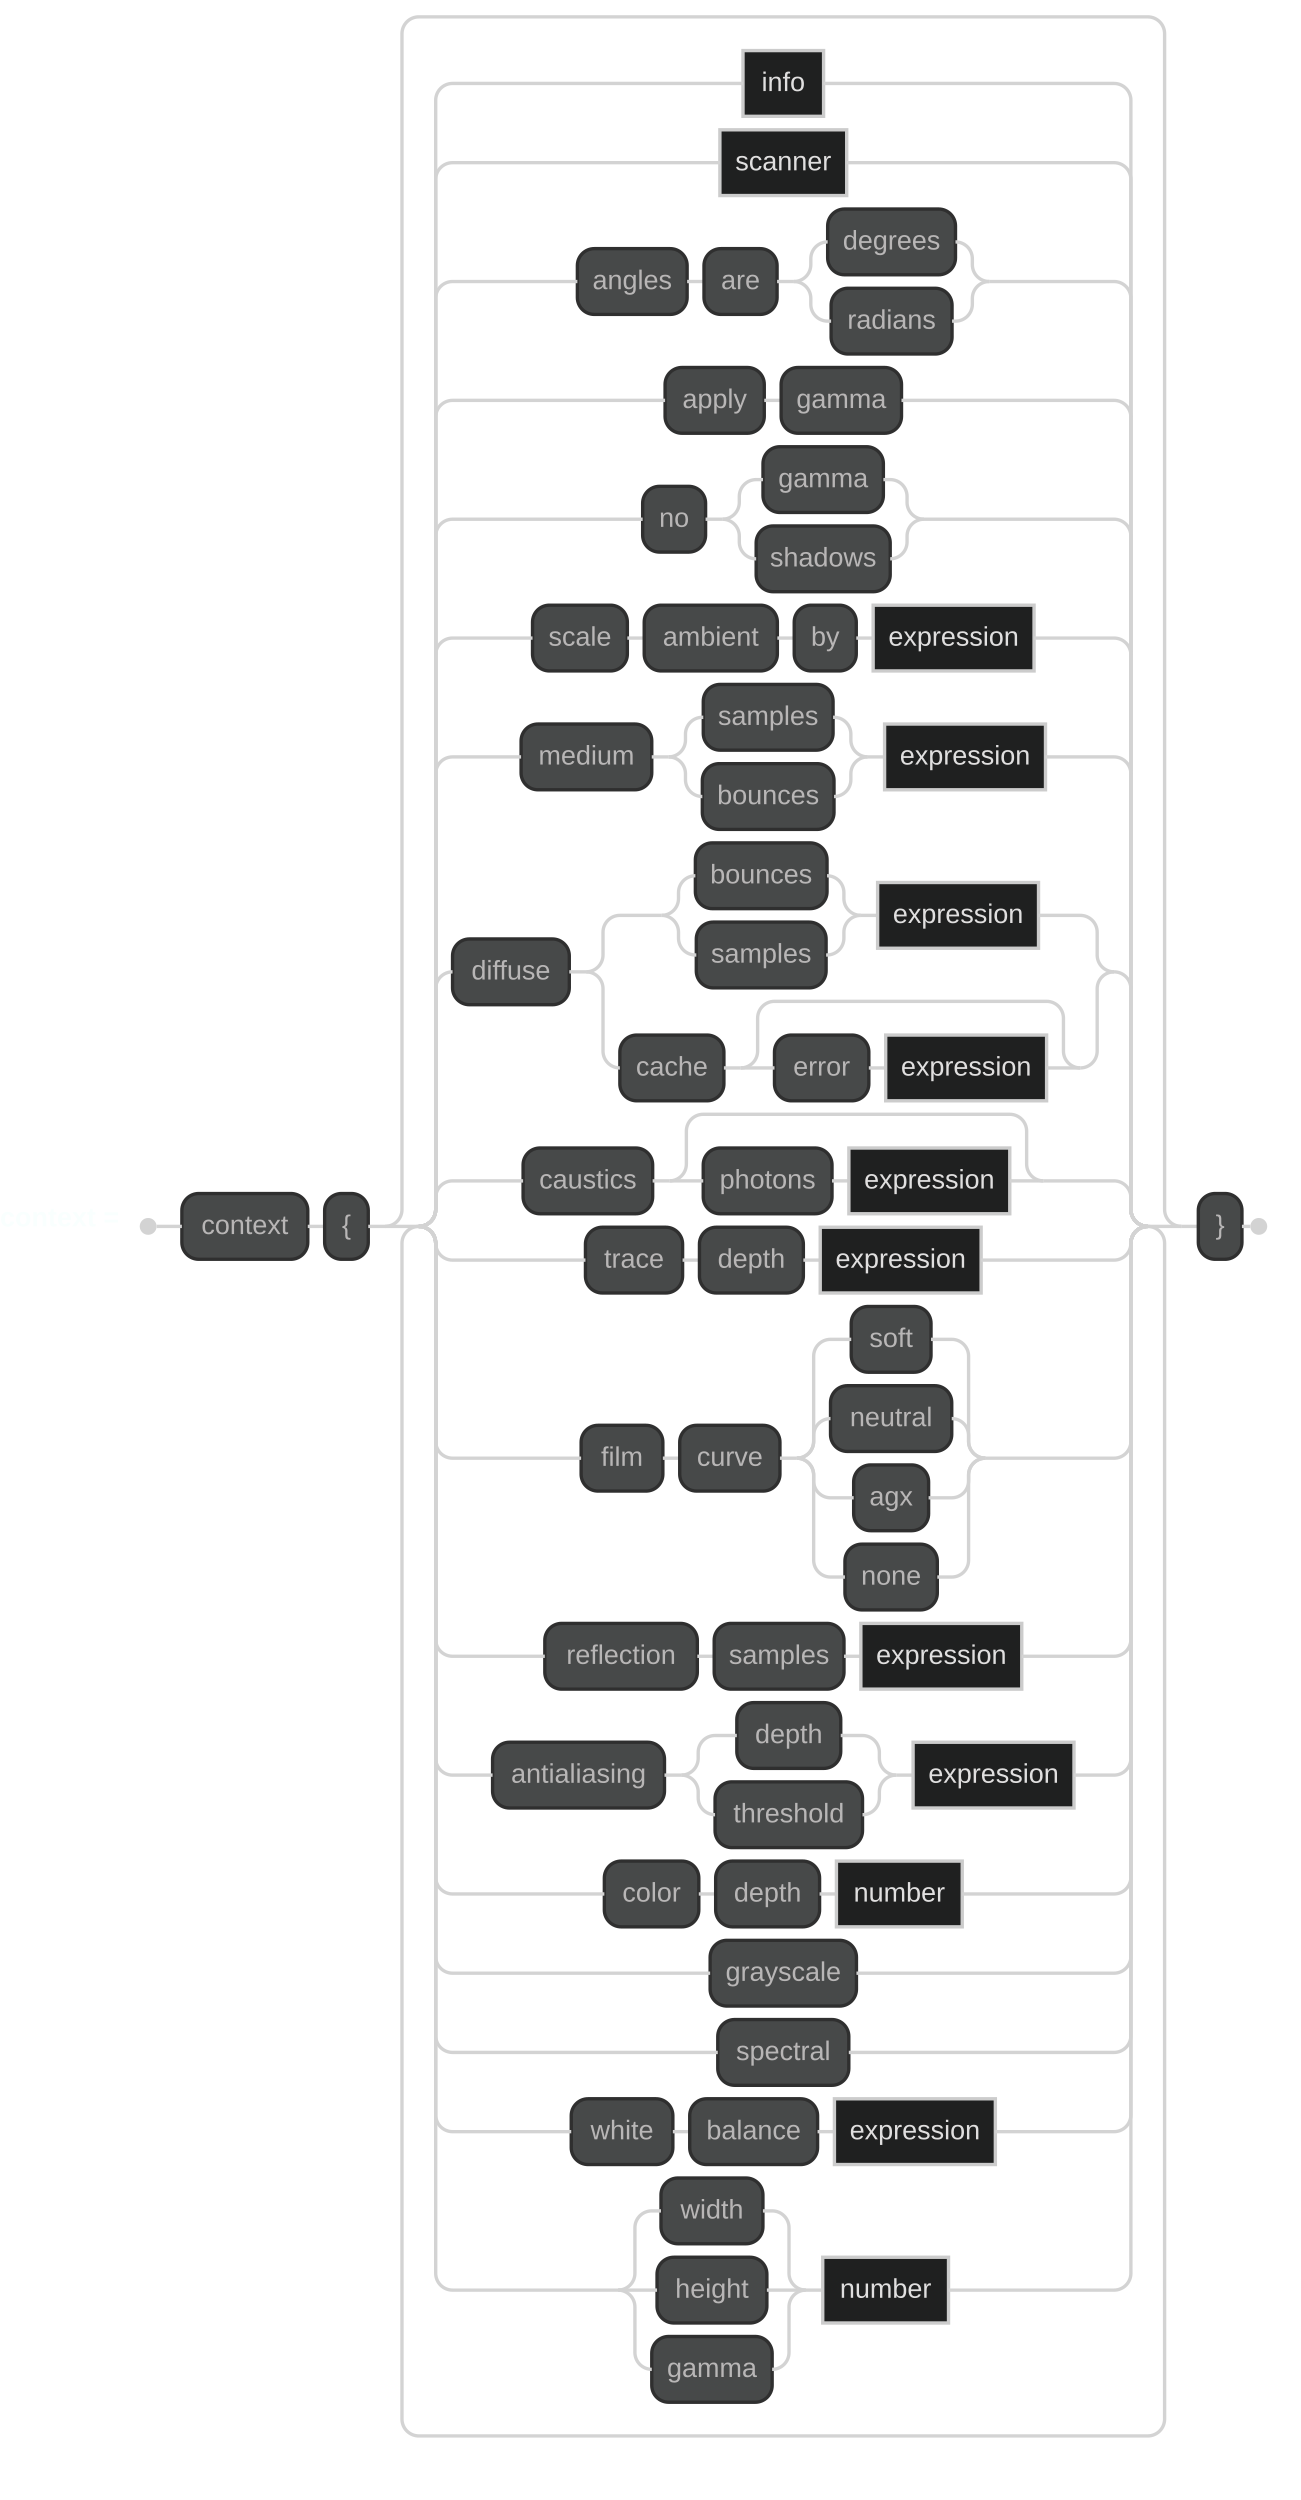
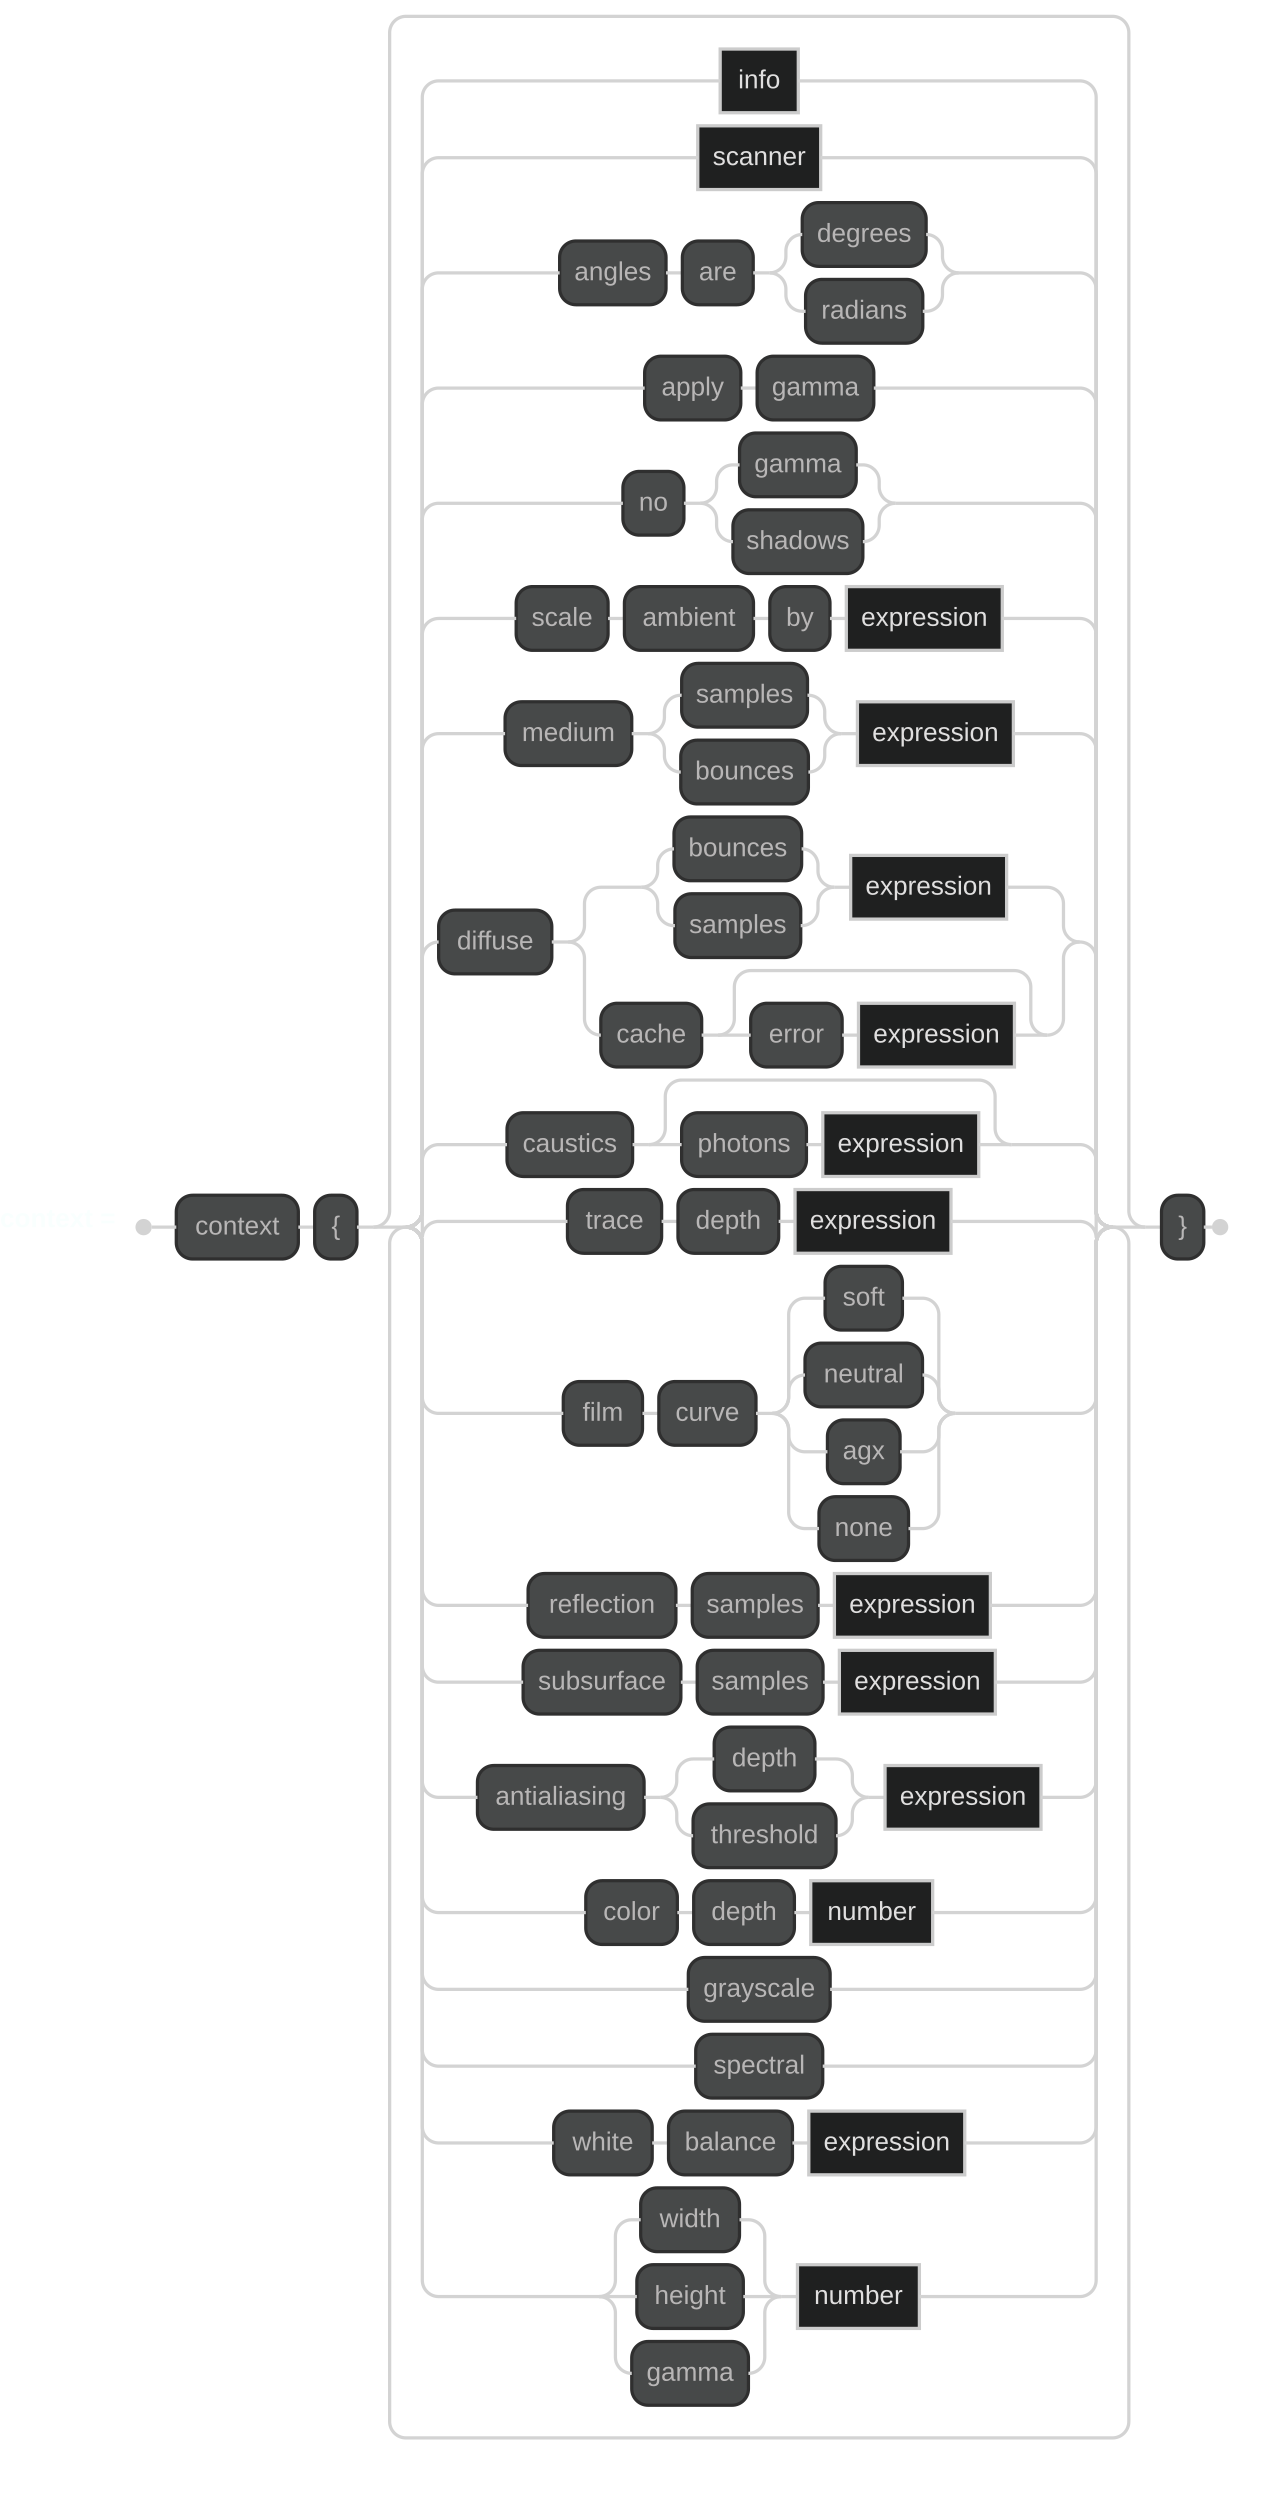
- <svg xmlns="http://www.w3.org/2000/svg" id="my-svg" width="100%" class="railroad-diagram" style="max-width: 771.719px; background-color: transparent;" viewBox="0 0 771.719 1483" role="graphics-document document" aria-roledescription="railroadEbnf">
+ <svg xmlns="http://www.w3.org/2000/svg" id="my-svg" width="100%" class="railroad-diagram" style="max-width: 771.719px; background-color: transparent;" viewBox="0 0 771.719 1530" role="graphics-document document" aria-roledescription="railroadEbnf">
  <style>#my-svg{font-family:"trebuchet ms",verdana,arial,sans-serif;font-size:16px;fill:#ccc;}@keyframes edge-animation-frame{from{stroke-dashoffset:0;}}@keyframes dash{to{stroke-dashoffset:0;}}#my-svg .edge-animation-slow{stroke-dasharray:9,5!important;stroke-dashoffset:900;animation:dash 50s linear infinite;stroke-linecap:round;}#my-svg .edge-animation-fast{stroke-dasharray:9,5!important;stroke-dashoffset:900;animation:dash 20s linear infinite;stroke-linecap:round;}#my-svg .error-icon{fill:#a44141;}#my-svg .error-text{fill:#ddd;stroke:#ddd;}#my-svg .edge-thickness-normal{stroke-width:1px;}#my-svg .edge-thickness-thick{stroke-width:3.5px;}#my-svg .edge-pattern-solid{stroke-dasharray:0;}#my-svg .edge-thickness-invisible{stroke-width:0;fill:none;}#my-svg .edge-pattern-dashed{stroke-dasharray:3;}#my-svg .edge-pattern-dotted{stroke-dasharray:2;}#my-svg .marker{fill:lightgrey;stroke:lightgrey;}#my-svg .marker.cross{stroke:lightgrey;}#my-svg svg{font-family:"trebuchet ms",verdana,arial,sans-serif;font-size:16px;}#my-svg p{margin:0;}#my-svg .railroad-diagram{font-family:"trebuchet ms",verdana,arial,sans-serif;font-size:16px;}#my-svg .railroad-terminal rect{fill:hsl(180, 1.587%, 28.353%);stroke:hsl(180, 0%, 18.353%);stroke-width:2px;}#my-svg .railroad-terminal text{fill:rgb(183.848, 181.552, 181.552);font-family:"trebuchet ms",verdana,arial,sans-serif;font-size:16px;text-anchor:middle;dominant-baseline:middle;}#my-svg .railroad-nonterminal rect{fill:#1f2020;stroke:#cccccc;stroke-width:2px;}#my-svg .railroad-nonterminal text{fill:#e0dfdf;font-family:"trebuchet ms",verdana,arial,sans-serif;font-size:16px;text-anchor:middle;dominant-baseline:middle;}#my-svg .railroad-line{stroke:lightgrey;stroke-width:2px;fill:none;}#my-svg .railroad-start circle,#my-svg .railroad-end circle{fill:lightgrey;}#my-svg .railroad-comment ellipse{fill:#181818;stroke:hsl(20, 0%, 2.353%);stroke-width:2px;}#my-svg .railroad-comment text{fill:rgb(223, 223.667, 224);font-style:italic;font-family:"trebuchet ms",verdana,arial,sans-serif;font-size:16px;text-anchor:middle;dominant-baseline:middle;}#my-svg .railroad-special rect{fill:hsl(20, 1.587%, 12.353%);stroke:hsl(20, 0%, 2.353%);stroke-width:2px;stroke-dasharray:5,3;}#my-svg .railroad-special text{fill:#e0dfdf;font-family:"trebuchet ms",verdana,arial,sans-serif;font-size:16px;text-anchor:middle;dominant-baseline:middle;}#my-svg .railroad-rule-name{font-weight:bold;fill:#F9FFFE;font-family:"trebuchet ms",verdana,arial,sans-serif;font-size:16px;}#my-svg .node .neo-node{stroke:#ccc;}#my-svg [data-look="neo"].node rect,#my-svg [data-look="neo"].cluster rect,#my-svg [data-look="neo"].node polygon{stroke:url(#my-svg-gradient);filter:drop-shadow( 1px 2px 2px rgba(185,185,185,1));}#my-svg [data-look="neo"].swimlane.cluster rect{filter:none;}#my-svg [data-look="neo"].node path{stroke:url(#my-svg-gradient);stroke-width:1px;}#my-svg [data-look="neo"].node .outer-path{filter:drop-shadow( 1px 2px 2px rgba(185,185,185,1));}#my-svg [data-look="neo"].node .neo-line path{stroke:#ccc;filter:none;}#my-svg [data-look="neo"].node circle{stroke:url(#my-svg-gradient);filter:drop-shadow( 1px 2px 2px rgba(185,185,185,1));}#my-svg [data-look="neo"].node circle .state-start{fill:#000000;}#my-svg [data-look="neo"].icon-shape .icon{fill:url(#my-svg-gradient);filter:drop-shadow( 1px 2px 2px rgba(185,185,185,1));}#my-svg [data-look="neo"].icon-shape .icon-neo path{stroke:url(#my-svg-gradient);filter:drop-shadow( 1px 2px 2px rgba(185,185,185,1));}#my-svg :root{--mermaid-font-family:"trebuchet ms",verdana,arial,sans-serif;}</style>
  <g />
  <g class="railroad-rule" transform="translate(0, 10)">
    <g transform="translate(107.8906, 0)">
      <g class="railroad-sequence">
-         <g class="railroad-terminal" transform="translate(0, 698)">
+         <g class="railroad-terminal" transform="translate(0, 721.5)">
          <rect x="0" y="0" width="74.688" height="39" rx="10" ry="10" />
          <text x="37.344" y="19.5">context</text>
        </g>
-         <path class="railroad-line" d="M 74.688 717.5 L 84.688 717.5" />
-         <g class="railroad-terminal" transform="translate(84.6875, 698)">
+         <path class="railroad-line" d="M 74.688 741 L 84.688 741" />
+         <g class="railroad-terminal" transform="translate(84.6875, 721.5)">
          <rect x="0" y="0" width="25.875" height="39" rx="10" ry="10" />
          <text x="12.938" y="19.5">{</text>
        </g>
-         <path class="railroad-line" d="M 110.562 717.5 L 120.562 717.5" />
+         <path class="railroad-line" d="M 110.562 741 L 120.562 741" />
        <g class="railroad-repetition" transform="translate(120.5625, 0)">
          <g class="railroad-choice" transform="translate(20, 20)">
            <g class="railroad-nonterminal" transform="translate(192.2891, 0)">
              <rect x="0" y="0" width="47.812" height="39" />
              <text x="23.906" y="19.5">info</text>
            </g>
-             <path class="railroad-line" d="M 0 697.5 A 10 10 0 0 0 10 687.5 L 10 29.5 A 10 10 0 0 1 20 19.5 L 192.289 19.5" />
-             <path class="railroad-line" d="M 240.102 19.5 L 412.391 19.5 A 10 10 0 0 1 422.391 29.5 L 422.391 687.5 A 10 10 0 0 0 432.391 697.5" />
+             <path class="railroad-line" d="M 0 721 A 10 10 0 0 0 10 711 L 10 29.5 A 10 10 0 0 1 20 19.5 L 192.289 19.5" />
+             <path class="railroad-line" d="M 240.102 19.5 L 412.391 19.5 A 10 10 0 0 1 422.391 29.5 L 422.391 711 A 10 10 0 0 0 432.391 721" />
            <g class="railroad-nonterminal" transform="translate(178.5781, 47)">
              <rect x="0" y="0" width="75.234" height="39" />
              <text x="37.617" y="19.5">scanner</text>
            </g>
-             <path class="railroad-line" d="M 0 697.5 A 10 10 0 0 0 10 687.5 L 10 76.5 A 10 10 0 0 1 20 66.5 L 178.578 66.5" />
-             <path class="railroad-line" d="M 253.812 66.5 L 412.391 66.5 A 10 10 0 0 1 422.391 76.5 L 422.391 687.5 A 10 10 0 0 0 432.391 697.5" />
+             <path class="railroad-line" d="M 0 721 A 10 10 0 0 0 10 711 L 10 76.5 A 10 10 0 0 1 20 66.5 L 178.578 66.5" />
+             <path class="railroad-line" d="M 253.812 66.5 L 412.391 66.5 A 10 10 0 0 1 422.391 76.5 L 422.391 711 A 10 10 0 0 0 432.391 721" />
            <g class="railroad-sequence" transform="translate(94.04688, 94)">
              <g class="railroad-terminal" transform="translate(0, 23.5)">
                <rect x="0" y="0" width="65.109" height="39" rx="10" ry="10" />
                <text x="32.555" y="19.5">angles</text>
              </g>
              <path class="railroad-line" d="M 65.109 43 L 75.109 43" />
              <g class="railroad-terminal" transform="translate(75.10938, 23.5)">
                <rect x="0" y="0" width="43.359" height="39" rx="10" ry="10" />
                <text x="21.68" y="19.5">are</text>
              </g>
              <path class="railroad-line" d="M 118.469 43 L 128.469 43" />
              <g class="railroad-choice" transform="translate(128.4688, 0)">
                <g class="railroad-terminal" transform="translate(20, 0)">
                  <rect x="0" y="0" width="75.828" height="39" rx="10" ry="10" />
                  <text x="37.914" y="19.5">degrees</text>
                </g>
                <path class="railroad-line" d="M 0 43 A 10 10 0 0 0 10 33 L 10 29.5 A 10 10 0 0 1 20 19.5 L 20 19.5" />
                <path class="railroad-line" d="M 95.828 19.5 L 95.828 19.5 A 10 10 0 0 1 105.828 29.5 L 105.828 33 A 10 10 0 0 0 115.828 43" />
                <g class="railroad-terminal" transform="translate(22.04688, 47)">
                  <rect x="0" y="0" width="71.734" height="39" rx="10" ry="10" />
                  <text x="35.867" y="19.5">radians</text>
                </g>
                <path class="railroad-line" d="M 0 43 A 10 10 0 0 1 10 53 L 10 56.5 A 10 10 0 0 0 20 66.5 L 22.047 66.5" />
                <path class="railroad-line" d="M 93.781 66.5 L 95.828 66.5 A 10 10 0 0 0 105.828 56.5 L 105.828 53 A 10 10 0 0 1 115.828 43" />
              </g>
            </g>
-             <path class="railroad-line" d="M 0 697.5 A 10 10 0 0 0 10 687.5 L 10 147 A 10 10 0 0 1 20 137 L 94.047 137" />
-             <path class="railroad-line" d="M 338.344 137 L 412.391 137 A 10 10 0 0 1 422.391 147 L 422.391 687.5 A 10 10 0 0 0 432.391 697.5" />
+             <path class="railroad-line" d="M 0 721 A 10 10 0 0 0 10 711 L 10 147 A 10 10 0 0 1 20 137 L 94.047 137" />
+             <path class="railroad-line" d="M 338.344 137 L 412.391 137 A 10 10 0 0 1 422.391 147 L 422.391 711 A 10 10 0 0 0 432.391 721" />
            <g class="railroad-sequence" transform="translate(146.0703, 188)">
              <g class="railroad-terminal" transform="translate(0, 0)">
                <rect x="0" y="0" width="58.844" height="39" rx="10" ry="10" />
                <text x="29.422" y="19.5">apply</text>
              </g>
              <path class="railroad-line" d="M 58.844 19.5 L 68.844 19.5" />
              <g class="railroad-terminal" transform="translate(68.84375, 0)">
                <rect x="0" y="0" width="71.406" height="39" rx="10" ry="10" />
                <text x="35.703" y="19.5">gamma</text>
              </g>
            </g>
-             <path class="railroad-line" d="M 0 697.5 A 10 10 0 0 0 10 687.5 L 10 217.5 A 10 10 0 0 1 20 207.5 L 146.07 207.5" />
-             <path class="railroad-line" d="M 286.32 207.5 L 412.391 207.5 A 10 10 0 0 1 422.391 217.5 L 422.391 687.5 A 10 10 0 0 0 432.391 697.5" />
+             <path class="railroad-line" d="M 0 721 A 10 10 0 0 0 10 711 L 10 217.5 A 10 10 0 0 1 20 207.5 L 146.07 207.5" />
+             <path class="railroad-line" d="M 286.32 207.5 L 412.391 207.5 A 10 10 0 0 1 422.391 217.5 L 422.391 711 A 10 10 0 0 0 432.391 721" />
            <g class="railroad-sequence" transform="translate(132.7734, 235)">
              <g class="railroad-terminal" transform="translate(0, 23.5)">
                <rect x="0" y="0" width="37.328" height="39" rx="10" ry="10" />
                <text x="18.664" y="19.5">no</text>
              </g>
              <path class="railroad-line" d="M 37.328 43 L 47.328 43" />
              <g class="railroad-choice" transform="translate(47.32812, 0)">
                <g class="railroad-terminal" transform="translate(24.05469, 0)">
                  <rect x="0" y="0" width="71.406" height="39" rx="10" ry="10" />
                  <text x="35.703" y="19.5">gamma</text>
                </g>
                <path class="railroad-line" d="M 0 43 A 10 10 0 0 0 10 33 L 10 29.5 A 10 10 0 0 1 20 19.5 L 24.055 19.5" />
                <path class="railroad-line" d="M 95.461 19.5 L 99.516 19.5 A 10 10 0 0 1 109.516 29.5 L 109.516 33 A 10 10 0 0 0 119.516 43" />
                <g class="railroad-terminal" transform="translate(20, 47)">
                  <rect x="0" y="0" width="79.516" height="39" rx="10" ry="10" />
                  <text x="39.758" y="19.5">shadows</text>
                </g>
                <path class="railroad-line" d="M 0 43 A 10 10 0 0 1 10 53 L 10 56.5 A 10 10 0 0 0 20 66.5 L 20 66.5" />
                <path class="railroad-line" d="M 99.516 66.5 L 99.516 66.5 A 10 10 0 0 0 109.516 56.5 L 109.516 53 A 10 10 0 0 1 119.516 43" />
              </g>
            </g>
-             <path class="railroad-line" d="M 0 697.5 A 10 10 0 0 0 10 687.5 L 10 288 A 10 10 0 0 1 20 278 L 132.773 278" />
-             <path class="railroad-line" d="M 299.617 278 L 412.391 278 A 10 10 0 0 1 422.391 288 L 422.391 687.5 A 10 10 0 0 0 432.391 697.5" />
+             <path class="railroad-line" d="M 0 721 A 10 10 0 0 0 10 711 L 10 288 A 10 10 0 0 1 20 278 L 132.773 278" />
+             <path class="railroad-line" d="M 299.617 278 L 412.391 278 A 10 10 0 0 1 422.391 288 L 422.391 711 A 10 10 0 0 0 432.391 721" />
            <g class="railroad-sequence" transform="translate(67.44531, 329)">
              <g class="railroad-terminal" transform="translate(0, 0)">
                <rect x="0" y="0" width="56.25" height="39" rx="10" ry="10" />
                <text x="28.125" y="19.5">scale</text>
              </g>
              <path class="railroad-line" d="M 56.25 19.5 L 66.25 19.5" />
              <g class="railroad-terminal" transform="translate(66.25, 0)">
                <rect x="0" y="0" width="78.984" height="39" rx="10" ry="10" />
                <text x="39.492" y="19.5">ambient</text>
              </g>
              <path class="railroad-line" d="M 145.234 19.5 L 155.234 19.5" />
              <g class="railroad-terminal" transform="translate(155.2344, 0)">
                <rect x="0" y="0" width="36.812" height="39" rx="10" ry="10" />
                <text x="18.406" y="19.5">by</text>
              </g>
              <path class="railroad-line" d="M 192.047 19.5 L 202.047 19.5" />
              <g class="railroad-nonterminal" transform="translate(202.0469, 0)">
                <rect x="0" y="0" width="95.453" height="39" />
                <text x="47.727" y="19.5">expression</text>
              </g>
            </g>
-             <path class="railroad-line" d="M 0 697.5 A 10 10 0 0 0 10 687.5 L 10 358.5 A 10 10 0 0 1 20 348.5 L 67.445 348.5" />
-             <path class="railroad-line" d="M 364.945 348.5 L 412.391 348.5 A 10 10 0 0 1 422.391 358.5 L 422.391 687.5 A 10 10 0 0 0 432.391 697.5" />
+             <path class="railroad-line" d="M 0 721 A 10 10 0 0 0 10 711 L 10 358.5 A 10 10 0 0 1 20 348.5 L 67.445 348.5" />
+             <path class="railroad-line" d="M 364.945 348.5 L 412.391 348.5 A 10 10 0 0 1 422.391 358.5 L 422.391 711 A 10 10 0 0 0 432.391 721" />
            <g class="railroad-sequence" transform="translate(60.65625, 376)">
              <g class="railroad-terminal" transform="translate(0, 23.5)">
                <rect x="0" y="0" width="77.516" height="39" rx="10" ry="10" />
                <text x="38.758" y="19.5">medium</text>
              </g>
              <path class="railroad-line" d="M 77.516 43 L 87.516 43" />
              <g class="railroad-choice" transform="translate(87.51562, 0)">
                <g class="railroad-terminal" transform="translate(20.55469, 0)">
                  <rect x="0" y="0" width="77" height="39" rx="10" ry="10" />
                  <text x="38.5" y="19.5">samples</text>
                </g>
                <path class="railroad-line" d="M 0 43 A 10 10 0 0 0 10 33 L 10 29.5 A 10 10 0 0 1 20 19.5 L 20.555 19.5" />
                <path class="railroad-line" d="M 97.555 19.5 L 98.109 19.5 A 10 10 0 0 1 108.109 29.5 L 108.109 33 A 10 10 0 0 0 118.109 43" />
                <g class="railroad-terminal" transform="translate(20, 47)">
                  <rect x="0" y="0" width="78.109" height="39" rx="10" ry="10" />
                  <text x="39.055" y="19.5">bounces</text>
                </g>
                <path class="railroad-line" d="M 0 43 A 10 10 0 0 1 10 53 L 10 56.5 A 10 10 0 0 0 20 66.5 L 20 66.5" />
                <path class="railroad-line" d="M 98.109 66.5 L 98.109 66.5 A 10 10 0 0 0 108.109 56.5 L 108.109 53 A 10 10 0 0 1 118.109 43" />
              </g>
              <path class="railroad-line" d="M 205.625 43 L 215.625 43" />
              <g class="railroad-nonterminal" transform="translate(215.625, 23.5)">
                <rect x="0" y="0" width="95.453" height="39" />
                <text x="47.727" y="19.5">expression</text>
              </g>
            </g>
-             <path class="railroad-line" d="M 0 697.5 A 10 10 0 0 0 10 687.5 L 10 429 A 10 10 0 0 1 20 419 L 60.656 419" />
-             <path class="railroad-line" d="M 371.734 419 L 412.391 419 A 10 10 0 0 1 422.391 429 L 422.391 687.5 A 10 10 0 0 0 432.391 697.5" />
+             <path class="railroad-line" d="M 0 721 A 10 10 0 0 0 10 711 L 10 429 A 10 10 0 0 1 20 419 L 60.656 419" />
+             <path class="railroad-line" d="M 371.734 419 L 412.391 419 A 10 10 0 0 1 422.391 429 L 422.391 711 A 10 10 0 0 0 432.391 721" />
            <g class="railroad-sequence" transform="translate(20, 470)">
              <g class="railroad-terminal" transform="translate(0, 57)">
                <rect x="0" y="0" width="69.25" height="39" rx="10" ry="10" />
                <text x="34.625" y="19.5">diffuse</text>
              </g>
              <path class="railroad-line" d="M 69.25 76.5 L 79.25 76.5" />
              <g class="railroad-choice" transform="translate(79.25, 0)">
                <g class="railroad-sequence" transform="translate(44.78906, 0)">
                  <g class="railroad-choice" transform="translate(0, 0)">
                    <g class="railroad-terminal" transform="translate(20, 0)">
                      <rect x="0" y="0" width="78.109" height="39" rx="10" ry="10" />
                      <text x="39.055" y="19.5">bounces</text>
                    </g>
                    <path class="railroad-line" d="M 0 43 A 10 10 0 0 0 10 33 L 10 29.5 A 10 10 0 0 1 20 19.5 L 20 19.5" />
                    <path class="railroad-line" d="M 98.109 19.5 L 98.109 19.5 A 10 10 0 0 1 108.109 29.5 L 108.109 33 A 10 10 0 0 0 118.109 43" />
                    <g class="railroad-terminal" transform="translate(20.55469, 47)">
                      <rect x="0" y="0" width="77" height="39" rx="10" ry="10" />
                      <text x="38.5" y="19.5">samples</text>
                    </g>
                    <path class="railroad-line" d="M 0 43 A 10 10 0 0 1 10 53 L 10 56.5 A 10 10 0 0 0 20 66.5 L 20.555 66.5" />
                    <path class="railroad-line" d="M 97.555 66.5 L 98.109 66.5 A 10 10 0 0 0 108.109 56.5 L 108.109 53 A 10 10 0 0 1 118.109 43" />
                  </g>
                  <path class="railroad-line" d="M 118.109 43 L 128.109 43" />
                  <g class="railroad-nonterminal" transform="translate(128.1094, 23.5)">
                    <rect x="0" y="0" width="95.453" height="39" />
                    <text x="47.727" y="19.5">expression</text>
                  </g>
                </g>
                <path class="railroad-line" d="M 0 76.5 A 10 10 0 0 0 10 66.5 L 10 53 A 10 10 0 0 1 20 43 L 44.789 43" />
                <path class="railroad-line" d="M 268.352 43 L 293.141 43 A 10 10 0 0 1 303.141 53 L 303.141 66.5 A 10 10 0 0 0 313.141 76.5" />
                <g class="railroad-sequence" transform="translate(20, 94)">
                  <g class="railroad-terminal" transform="translate(0, 20)">
                    <rect x="0" y="0" width="61.719" height="39" rx="10" ry="10" />
                    <text x="30.859" y="19.5">cache</text>
                  </g>
                  <path class="railroad-line" d="M 61.719 39.5 L 71.719 39.5" />
                  <g class="railroad-optional" transform="translate(71.71875, 0)">
                    <g class="railroad-sequence" transform="translate(20, 20)">
                      <g class="railroad-terminal" transform="translate(0, 0)">
                        <rect x="0" y="0" width="55.969" height="39" rx="10" ry="10" />
                        <text x="27.984" y="19.5">error</text>
                      </g>
                      <path class="railroad-line" d="M 55.969 19.5 L 65.969 19.5" />
                      <g class="railroad-nonterminal" transform="translate(65.96875, 0)">
                        <rect x="0" y="0" width="95.453" height="39" />
                        <text x="47.727" y="19.5">expression</text>
                      </g>
                    </g>
                    <path class="railroad-line" d="M 0 39.5 L 20 39.5" />
                    <path class="railroad-line" d="M 181.422 39.5 L 201.422 39.5" />
                    <path class="railroad-line" d="M 0 39.5 A 10 10 0 0 0 10 29.5 L 10 10 A 10 10 0 0 1 20 0 L 181.422 0 A 10 10 0 0 1 191.422 10 L 191.422 29.5 A 10 10 0 0 0 201.422 39.5" />
                  </g>
                </g>
                <path class="railroad-line" d="M 0 76.5 A 10 10 0 0 1 10 86.5 L 10 123.5 A 10 10 0 0 0 20 133.5 L 20 133.5" />
                <path class="railroad-line" d="M 293.141 133.5 L 293.141 133.5 A 10 10 0 0 0 303.141 123.5 L 303.141 86.5 A 10 10 0 0 1 313.141 76.5" />
              </g>
            </g>
-             <path class="railroad-line" d="M 0 697.5 A 10 10 0 0 0 10 687.5 L 10 556.5 A 10 10 0 0 1 20 546.5 L 20 546.5" />
-             <path class="railroad-line" d="M 412.391 546.5 L 412.391 546.5 A 10 10 0 0 1 422.391 556.5 L 422.391 687.5 A 10 10 0 0 0 432.391 697.5" />
+             <path class="railroad-line" d="M 0 721 A 10 10 0 0 0 10 711 L 10 556.5 A 10 10 0 0 1 20 546.5 L 20 546.5" />
+             <path class="railroad-line" d="M 412.391 546.5 L 412.391 546.5 A 10 10 0 0 1 422.391 556.5 L 422.391 711 A 10 10 0 0 0 432.391 721" />
            <g class="railroad-sequence" transform="translate(61.84375, 631)">
              <g class="railroad-terminal" transform="translate(0, 20)">
                <rect x="0" y="0" width="76.859" height="39" rx="10" ry="10" />
                <text x="38.43" y="19.5">caustics</text>
              </g>
              <path class="railroad-line" d="M 76.859 39.5 L 86.859 39.5" />
              <g class="railroad-optional" transform="translate(86.85938, 0)">
                <g class="railroad-sequence" transform="translate(20, 20)">
                  <g class="railroad-terminal" transform="translate(0, 0)">
                    <rect x="0" y="0" width="76.391" height="39" rx="10" ry="10" />
                    <text x="38.195" y="19.5">photons</text>
                  </g>
                  <path class="railroad-line" d="M 76.391 19.5 L 86.391 19.5" />
                  <g class="railroad-nonterminal" transform="translate(86.39062, 0)">
                    <rect x="0" y="0" width="95.453" height="39" />
                    <text x="47.727" y="19.5">expression</text>
                  </g>
                </g>
                <path class="railroad-line" d="M 0 39.5 L 20 39.5" />
                <path class="railroad-line" d="M 201.844 39.5 L 221.844 39.5" />
                <path class="railroad-line" d="M 0 39.5 A 10 10 0 0 0 10 29.5 L 10 10 A 10 10 0 0 1 20 0 L 201.844 0 A 10 10 0 0 1 211.844 10 L 211.844 29.5 A 10 10 0 0 0 221.844 39.5" />
              </g>
            </g>
-             <path class="railroad-line" d="M 0 697.5 A 10 10 0 0 0 10 687.5 L 10 680.5 A 10 10 0 0 1 20 670.5 L 61.844 670.5" />
-             <path class="railroad-line" d="M 370.547 670.5 L 412.391 670.5 A 10 10 0 0 1 422.391 680.5 L 422.391 687.5 A 10 10 0 0 0 432.391 697.5" />
+             <path class="railroad-line" d="M 0 721 A 10 10 0 0 0 10 711 L 10 680.5 A 10 10 0 0 1 20 670.5 L 61.844 670.5" />
+             <path class="railroad-line" d="M 370.547 670.5 L 412.391 670.5 A 10 10 0 0 1 422.391 680.5 L 422.391 711 A 10 10 0 0 0 432.391 721" />
            <g class="railroad-sequence" transform="translate(98.83594, 698)">
              <g class="railroad-terminal" transform="translate(0, 0)">
                <rect x="0" y="0" width="57.625" height="39" rx="10" ry="10" />
                <text x="28.812" y="19.5">trace</text>
              </g>
              <path class="railroad-line" d="M 57.625 19.5 L 67.625 19.5" />
              <g class="railroad-terminal" transform="translate(67.625, 0)">
                <rect x="0" y="0" width="61.641" height="39" rx="10" ry="10" />
                <text x="30.82" y="19.5">depth</text>
              </g>
              <path class="railroad-line" d="M 129.266 19.5 L 139.266 19.5" />
              <g class="railroad-nonterminal" transform="translate(139.2656, 0)">
                <rect x="0" y="0" width="95.453" height="39" />
                <text x="47.727" y="19.5">expression</text>
              </g>
            </g>
-             <path class="railroad-line" d="M 0 697.5 A 10 10 0 0 1 10 707.5 L 10 707.5 A 10 10 0 0 0 20 717.5 L 98.836 717.5" />
-             <path class="railroad-line" d="M 333.555 717.5 L 412.391 717.5 A 10 10 0 0 0 422.391 707.5 L 422.391 707.5 A 10 10 0 0 1 432.391 697.5" />
+             <path class="railroad-line" d="M 0 721 A 10 10 0 0 0 10 711 L 10 727.5 A 10 10 0 0 1 20 717.5 L 98.836 717.5" />
+             <path class="railroad-line" d="M 333.555 717.5 L 412.391 717.5 A 10 10 0 0 1 422.391 727.5 L 422.391 711 A 10 10 0 0 0 432.391 721" />
            <g class="railroad-sequence" transform="translate(96.27344, 745)">
              <g class="railroad-terminal" transform="translate(0, 70.5)">
                <rect x="0" y="0" width="48.484" height="39" rx="10" ry="10" />
                <text x="24.242" y="19.5">film</text>
              </g>
              <path class="railroad-line" d="M 48.484 90 L 58.484 90" />
              <g class="railroad-terminal" transform="translate(58.48438, 70.5)">
                <rect x="0" y="0" width="59.453" height="39" rx="10" ry="10" />
                <text x="29.727" y="19.5">curve</text>
              </g>
              <path class="railroad-line" d="M 117.938 90 L 127.938 90" />
              <g class="railroad-choice" transform="translate(127.9375, 0)">
                <g class="railroad-terminal" transform="translate(32.28906, 0)">
                  <rect x="0" y="0" width="47.328" height="39" rx="10" ry="10" />
                  <text x="23.664" y="19.5">soft</text>
                </g>
                <path class="railroad-line" d="M 0 90 A 10 10 0 0 0 10 80 L 10 29.5 A 10 10 0 0 1 20 19.5 L 32.289 19.5" />
                <path class="railroad-line" d="M 79.617 19.5 L 91.906 19.5 A 10 10 0 0 1 101.906 29.5 L 101.906 80 A 10 10 0 0 0 111.906 90" />
                <g class="railroad-terminal" transform="translate(20, 47)">
                  <rect x="0" y="0" width="71.906" height="39" rx="10" ry="10" />
                  <text x="35.953" y="19.5">neutral</text>
                </g>
                <path class="railroad-line" d="M 0 90 A 10 10 0 0 0 10 80 L 10 76.5 A 10 10 0 0 1 20 66.5 L 20 66.5" />
                <path class="railroad-line" d="M 91.906 66.5 L 91.906 66.5 A 10 10 0 0 1 101.906 76.5 L 101.906 80 A 10 10 0 0 0 111.906 90" />
                <g class="railroad-terminal" transform="translate(33.72656, 94)">
                  <rect x="0" y="0" width="44.453" height="39" rx="10" ry="10" />
                  <text x="22.227" y="19.5">agx</text>
                </g>
                <path class="railroad-line" d="M 0 90 A 10 10 0 0 1 10 100 L 10 103.5 A 10 10 0 0 0 20 113.5 L 33.727 113.5" />
                <path class="railroad-line" d="M 78.18 113.5 L 91.906 113.5 A 10 10 0 0 0 101.906 103.5 L 101.906 100 A 10 10 0 0 1 111.906 90" />
                <g class="railroad-terminal" transform="translate(28.55469, 141)">
                  <rect x="0" y="0" width="54.797" height="39" rx="10" ry="10" />
                  <text x="27.398" y="19.5">none</text>
                </g>
                <path class="railroad-line" d="M 0 90 A 10 10 0 0 1 10 100 L 10 150.5 A 10 10 0 0 0 20 160.5 L 28.555 160.5" />
                <path class="railroad-line" d="M 83.352 160.5 L 91.906 160.5 A 10 10 0 0 0 101.906 150.5 L 101.906 100 A 10 10 0 0 1 111.906 90" />
              </g>
            </g>
-             <path class="railroad-line" d="M 0 697.5 A 10 10 0 0 1 10 707.5 L 10 825 A 10 10 0 0 0 20 835 L 96.273 835" />
-             <path class="railroad-line" d="M 336.117 835 L 412.391 835 A 10 10 0 0 0 422.391 825 L 422.391 707.5 A 10 10 0 0 1 432.391 697.5" />
+             <path class="railroad-line" d="M 0 721 A 10 10 0 0 1 10 731 L 10 825 A 10 10 0 0 0 20 835 L 96.273 835" />
+             <path class="railroad-line" d="M 336.117 835 L 412.391 835 A 10 10 0 0 0 422.391 825 L 422.391 731 A 10 10 0 0 1 432.391 721" />
            <g class="railroad-sequence" transform="translate(74.73438, 933)">
              <g class="railroad-terminal" transform="translate(0, 0)">
                <rect x="0" y="0" width="90.469" height="39" rx="10" ry="10" />
                <text x="45.234" y="19.5">reflection</text>
              </g>
              <path class="railroad-line" d="M 90.469 19.5 L 100.469 19.5" />
              <g class="railroad-terminal" transform="translate(100.4688, 0)">
                <rect x="0" y="0" width="77" height="39" rx="10" ry="10" />
                <text x="38.5" y="19.5">samples</text>
              </g>
              <path class="railroad-line" d="M 177.469 19.5 L 187.469 19.5" />
              <g class="railroad-nonterminal" transform="translate(187.4688, 0)">
                <rect x="0" y="0" width="95.453" height="39" />
                <text x="47.727" y="19.5">expression</text>
              </g>
            </g>
-             <path class="railroad-line" d="M 0 697.5 A 10 10 0 0 1 10 707.5 L 10 942.5 A 10 10 0 0 0 20 952.5 L 74.734 952.5" />
-             <path class="railroad-line" d="M 357.656 952.5 L 412.391 952.5 A 10 10 0 0 0 422.391 942.5 L 422.391 707.5 A 10 10 0 0 1 432.391 697.5" />
-             <g class="railroad-sequence" transform="translate(43.75, 980)">
+             <path class="railroad-line" d="M 0 721 A 10 10 0 0 1 10 731 L 10 942.5 A 10 10 0 0 0 20 952.5 L 74.734 952.5" />
+             <path class="railroad-line" d="M 357.656 952.5 L 412.391 952.5 A 10 10 0 0 0 422.391 942.5 L 422.391 731 A 10 10 0 0 1 432.391 721" />
+             <g class="railroad-sequence" transform="translate(71.69531, 980)">
+               <g class="railroad-terminal" transform="translate(0, 0)">
+                 <rect x="0" y="0" width="96.547" height="39" rx="10" ry="10" />
+                 <text x="48.273" y="19.5">subsurface</text>
+               </g>
+               <path class="railroad-line" d="M 96.547 19.5 L 106.547 19.5" />
+               <g class="railroad-terminal" transform="translate(106.5469, 0)">
+                 <rect x="0" y="0" width="77" height="39" rx="10" ry="10" />
+                 <text x="38.5" y="19.5">samples</text>
+               </g>
+               <path class="railroad-line" d="M 183.547 19.5 L 193.547 19.5" />
+               <g class="railroad-nonterminal" transform="translate(193.5469, 0)">
+                 <rect x="0" y="0" width="95.453" height="39" />
+                 <text x="47.727" y="19.5">expression</text>
+               </g>
+             </g>
+             <path class="railroad-line" d="M 0 721 A 10 10 0 0 1 10 731 L 10 989.5 A 10 10 0 0 0 20 999.5 L 71.695 999.5" />
+             <path class="railroad-line" d="M 360.695 999.5 L 412.391 999.5 A 10 10 0 0 0 422.391 989.5 L 422.391 731 A 10 10 0 0 1 432.391 721" />
+             <g class="railroad-sequence" transform="translate(43.75, 1027)">
              <g class="railroad-terminal" transform="translate(0, 23.5)">
                <rect x="0" y="0" width="101.969" height="39" rx="10" ry="10" />
                <text x="50.984" y="19.5">antialiasing</text>
              </g>
              <path class="railroad-line" d="M 101.969 43 L 111.969 43" />
              <g class="railroad-choice" transform="translate(111.9688, 0)">
                <g class="railroad-terminal" transform="translate(32.91406, 0)">
                  <rect x="0" y="0" width="61.641" height="39" rx="10" ry="10" />
                  <text x="30.82" y="19.5">depth</text>
                </g>
                <path class="railroad-line" d="M 0 43 A 10 10 0 0 0 10 33 L 10 29.5 A 10 10 0 0 1 20 19.5 L 32.914 19.5" />
                <path class="railroad-line" d="M 94.555 19.5 L 107.469 19.5 A 10 10 0 0 1 117.469 29.5 L 117.469 33 A 10 10 0 0 0 127.469 43" />
                <g class="railroad-terminal" transform="translate(20, 47)">
                  <rect x="0" y="0" width="87.469" height="39" rx="10" ry="10" />
                  <text x="43.734" y="19.5">threshold</text>
                </g>
                <path class="railroad-line" d="M 0 43 A 10 10 0 0 1 10 53 L 10 56.5 A 10 10 0 0 0 20 66.5 L 20 66.5" />
                <path class="railroad-line" d="M 107.469 66.5 L 107.469 66.5 A 10 10 0 0 0 117.469 56.5 L 117.469 53 A 10 10 0 0 1 127.469 43" />
              </g>
              <path class="railroad-line" d="M 239.438 43 L 249.438 43" />
              <g class="railroad-nonterminal" transform="translate(249.4375, 23.5)">
                <rect x="0" y="0" width="95.453" height="39" />
                <text x="47.727" y="19.5">expression</text>
              </g>
            </g>
-             <path class="railroad-line" d="M 0 697.5 A 10 10 0 0 1 10 707.5 L 10 1013 A 10 10 0 0 0 20 1023 L 43.75 1023" />
-             <path class="railroad-line" d="M 388.641 1023 L 412.391 1023 A 10 10 0 0 0 422.391 1013 L 422.391 707.5 A 10 10 0 0 1 432.391 697.5" />
-             <g class="railroad-sequence" transform="translate(110.0469, 1074)">
+             <path class="railroad-line" d="M 0 721 A 10 10 0 0 1 10 731 L 10 1060 A 10 10 0 0 0 20 1070 L 43.75 1070" />
+             <path class="railroad-line" d="M 388.641 1070 L 412.391 1070 A 10 10 0 0 0 422.391 1060 L 422.391 731 A 10 10 0 0 1 432.391 721" />
+             <g class="railroad-sequence" transform="translate(110.0469, 1121)">
              <g class="railroad-terminal" transform="translate(0, 0)">
                <rect x="0" y="0" width="56.031" height="39" rx="10" ry="10" />
                <text x="28.016" y="19.5">color</text>
              </g>
              <path class="railroad-line" d="M 56.031 19.5 L 66.031 19.5" />
              <g class="railroad-terminal" transform="translate(66.03125, 0)">
                <rect x="0" y="0" width="61.641" height="39" rx="10" ry="10" />
                <text x="30.82" y="19.5">depth</text>
              </g>
              <path class="railroad-line" d="M 127.672 19.5 L 137.672 19.5" />
              <g class="railroad-nonterminal" transform="translate(137.6719, 0)">
                <rect x="0" y="0" width="74.625" height="39" />
                <text x="37.312" y="19.5">number</text>
              </g>
            </g>
-             <path class="railroad-line" d="M 0 697.5 A 10 10 0 0 1 10 707.5 L 10 1083.5 A 10 10 0 0 0 20 1093.5 L 110.047 1093.5" />
-             <path class="railroad-line" d="M 322.344 1093.5 L 412.391 1093.5 A 10 10 0 0 0 422.391 1083.5 L 422.391 707.5 A 10 10 0 0 1 432.391 697.5" />
-             <g class="railroad-terminal" transform="translate(172.7969, 1121)">
+             <path class="railroad-line" d="M 0 721 A 10 10 0 0 1 10 731 L 10 1130.5 A 10 10 0 0 0 20 1140.5 L 110.047 1140.5" />
+             <path class="railroad-line" d="M 322.344 1140.5 L 412.391 1140.5 A 10 10 0 0 0 422.391 1130.5 L 422.391 731 A 10 10 0 0 1 432.391 721" />
+             <g class="railroad-terminal" transform="translate(172.7969, 1168)">
              <rect x="0" y="0" width="86.797" height="39" rx="10" ry="10" />
              <text x="43.398" y="19.5">grayscale</text>
            </g>
-             <path class="railroad-line" d="M 0 697.5 A 10 10 0 0 1 10 707.5 L 10 1130.5 A 10 10 0 0 0 20 1140.5 L 172.797 1140.5" />
-             <path class="railroad-line" d="M 259.594 1140.5 L 412.391 1140.5 A 10 10 0 0 0 422.391 1130.5 L 422.391 707.5 A 10 10 0 0 1 432.391 697.5" />
-             <g class="railroad-terminal" transform="translate(177.3281, 1168)">
+             <path class="railroad-line" d="M 0 721 A 10 10 0 0 1 10 731 L 10 1177.5 A 10 10 0 0 0 20 1187.5 L 172.797 1187.5" />
+             <path class="railroad-line" d="M 259.594 1187.5 L 412.391 1187.5 A 10 10 0 0 0 422.391 1177.5 L 422.391 731 A 10 10 0 0 1 432.391 721" />
+             <g class="railroad-terminal" transform="translate(177.3281, 1215)">
              <rect x="0" y="0" width="77.734" height="39" rx="10" ry="10" />
              <text x="38.867" y="19.5">spectral</text>
            </g>
-             <path class="railroad-line" d="M 0 697.5 A 10 10 0 0 1 10 707.5 L 10 1177.5 A 10 10 0 0 0 20 1187.5 L 177.328 1187.5" />
-             <path class="railroad-line" d="M 255.062 1187.5 L 412.391 1187.5 A 10 10 0 0 0 422.391 1177.5 L 422.391 707.5 A 10 10 0 0 1 432.391 697.5" />
-             <g class="railroad-sequence" transform="translate(90.40625, 1215)">
+             <path class="railroad-line" d="M 0 721 A 10 10 0 0 1 10 731 L 10 1224.5 A 10 10 0 0 0 20 1234.5 L 177.328 1234.5" />
+             <path class="railroad-line" d="M 255.062 1234.5 L 412.391 1234.5 A 10 10 0 0 0 422.391 1224.5 L 422.391 731 A 10 10 0 0 1 432.391 721" />
+             <g class="railroad-sequence" transform="translate(90.40625, 1262)">
              <g class="railroad-terminal" transform="translate(0, 0)">
                <rect x="0" y="0" width="60.281" height="39" rx="10" ry="10" />
                <text x="30.141" y="19.5">white</text>
              </g>
              <path class="railroad-line" d="M 60.281 19.5 L 70.281 19.5" />
              <g class="railroad-terminal" transform="translate(70.28125, 0)">
                <rect x="0" y="0" width="75.844" height="39" rx="10" ry="10" />
                <text x="37.922" y="19.5">balance</text>
              </g>
              <path class="railroad-line" d="M 146.125 19.5 L 156.125 19.5" />
              <g class="railroad-nonterminal" transform="translate(156.125, 0)">
                <rect x="0" y="0" width="95.453" height="39" />
                <text x="47.727" y="19.5">expression</text>
              </g>
            </g>
-             <path class="railroad-line" d="M 0 697.5 A 10 10 0 0 1 10 707.5 L 10 1224.5 A 10 10 0 0 0 20 1234.5 L 90.406 1234.5" />
-             <path class="railroad-line" d="M 341.984 1234.5 L 412.391 1234.5 A 10 10 0 0 0 422.391 1224.5 L 422.391 707.5 A 10 10 0 0 1 432.391 697.5" />
-             <g class="railroad-sequence" transform="translate(118.1797, 1262)">
+             <path class="railroad-line" d="M 0 721 A 10 10 0 0 1 10 731 L 10 1271.5 A 10 10 0 0 0 20 1281.5 L 90.406 1281.5" />
+             <path class="railroad-line" d="M 341.984 1281.5 L 412.391 1281.5 A 10 10 0 0 0 422.391 1271.5 L 422.391 731 A 10 10 0 0 1 432.391 721" />
+             <g class="railroad-sequence" transform="translate(118.1797, 1309)">
              <g class="railroad-choice" transform="translate(0, 0)">
                <g class="railroad-terminal" transform="translate(25.46875, 0)">
                  <rect x="0" y="0" width="60.469" height="39" rx="10" ry="10" />
                  <text x="30.234" y="19.5">width</text>
                </g>
                <path class="railroad-line" d="M 0 66.5 A 10 10 0 0 0 10 56.5 L 10 29.5 A 10 10 0 0 1 20 19.5 L 25.469 19.5" />
                <path class="railroad-line" d="M 85.938 19.5 L 91.406 19.5 A 10 10 0 0 1 101.406 29.5 L 101.406 56.5 A 10 10 0 0 0 111.406 66.5" />
                <g class="railroad-terminal" transform="translate(23.125, 47)">
                  <rect x="0" y="0" width="65.156" height="39" rx="10" ry="10" />
                  <text x="32.578" y="19.5">height</text>
                </g>
                <path class="railroad-line" d="M 0 66.5 L 23.125 66.5" />
                <path class="railroad-line" d="M 88.281 66.5 L 111.406 66.5" />
                <g class="railroad-terminal" transform="translate(20, 94)">
                  <rect x="0" y="0" width="71.406" height="39" rx="10" ry="10" />
                  <text x="35.703" y="19.5">gamma</text>
                </g>
                <path class="railroad-line" d="M 0 66.5 A 10 10 0 0 1 10 76.5 L 10 103.5 A 10 10 0 0 0 20 113.5 L 20 113.5" />
                <path class="railroad-line" d="M 91.406 113.5 L 91.406 113.5 A 10 10 0 0 0 101.406 103.5 L 101.406 76.5 A 10 10 0 0 1 111.406 66.5" />
              </g>
              <path class="railroad-line" d="M 111.406 66.5 L 121.406 66.5" />
              <g class="railroad-nonterminal" transform="translate(121.4062, 47)">
                <rect x="0" y="0" width="74.625" height="39" />
                <text x="37.312" y="19.5">number</text>
              </g>
            </g>
-             <path class="railroad-line" d="M 0 697.5 A 10 10 0 0 1 10 707.5 L 10 1318.5 A 10 10 0 0 0 20 1328.5 L 118.18 1328.5" />
-             <path class="railroad-line" d="M 314.211 1328.5 L 412.391 1328.5 A 10 10 0 0 0 422.391 1318.5 L 422.391 707.5 A 10 10 0 0 1 432.391 697.5" />
+             <path class="railroad-line" d="M 0 721 A 10 10 0 0 1 10 731 L 10 1365.5 A 10 10 0 0 0 20 1375.5 L 118.18 1375.5" />
+             <path class="railroad-line" d="M 314.211 1375.5 L 412.391 1375.5 A 10 10 0 0 0 422.391 1365.5 L 422.391 731 A 10 10 0 0 1 432.391 721" />
          </g>
-           <path class="railroad-line" d="M 0 717.5 L 20 717.5" />
-           <path class="railroad-line" d="M 452.391 717.5 L 472.391 717.5" />
-           <path class="railroad-line" d="M 452.391 717.5 A 10 10 0 0 1 462.391 727.5 L 462.391 1425 A 10 10 0 0 1 452.391 1435 L 20 1435 A 10 10 0 0 1 10 1425 L 10 727.5 A 10 10 0 0 1 20 717.5" />
-           <path class="railroad-line" d="M 0 717.5 A 10 10 0 0 0 10 707.5 L 10 10 A 10 10 0 0 1 20 0 L 452.391 0 A 10 10 0 0 1 462.391 10 L 462.391 707.5 A 10 10 0 0 0 472.391 717.5" />
+           <path class="railroad-line" d="M 0 741 L 20 741" />
+           <path class="railroad-line" d="M 452.391 741 L 472.391 741" />
+           <path class="railroad-line" d="M 452.391 741 A 10 10 0 0 1 462.391 751 L 462.391 1472 A 10 10 0 0 1 452.391 1482 L 20 1482 A 10 10 0 0 1 10 1472 L 10 751 A 10 10 0 0 1 20 741" />
+           <path class="railroad-line" d="M 0 741 A 10 10 0 0 0 10 731 L 10 10 A 10 10 0 0 1 20 0 L 452.391 0 A 10 10 0 0 1 462.391 10 L 462.391 731 A 10 10 0 0 0 472.391 741" />
        </g>
-         <path class="railroad-line" d="M 592.953 717.5 L 602.953 717.5" />
-         <g class="railroad-terminal" transform="translate(602.9531, 698)">
+         <path class="railroad-line" d="M 592.953 741 L 602.953 741" />
+         <g class="railroad-terminal" transform="translate(602.9531, 721.5)">
          <rect x="0" y="0" width="25.875" height="39" rx="10" ry="10" />
          <text x="12.938" y="19.5">}</text>
        </g>
      </g>
    </g>
    <g class="railroad-rule-name-group">
-       <text class="railroad-rule-name" x="0" y="717.5">context =</text>
+       <text class="railroad-rule-name" x="0" y="741">context =</text>
    </g>
    <g class="railroad-start">
-       <circle cx="87.891" cy="717.5" r="5" />
+       <circle cx="87.891" cy="741" r="5" />
    </g>
    <g class="railroad-end">
-       <circle cx="746.719" cy="717.5" r="5" />
+       <circle cx="746.719" cy="741" r="5" />
    </g>
-     <path class="railroad-line" d="M 92.891 717.5 L 107.891 717.5" />
-     <path class="railroad-line" d="M 736.719 717.5 L 741.719 717.5" />
+     <path class="railroad-line" d="M 92.891 741 L 107.891 741" />
+     <path class="railroad-line" d="M 736.719 741 L 741.719 741" />
  </g>
</svg>
